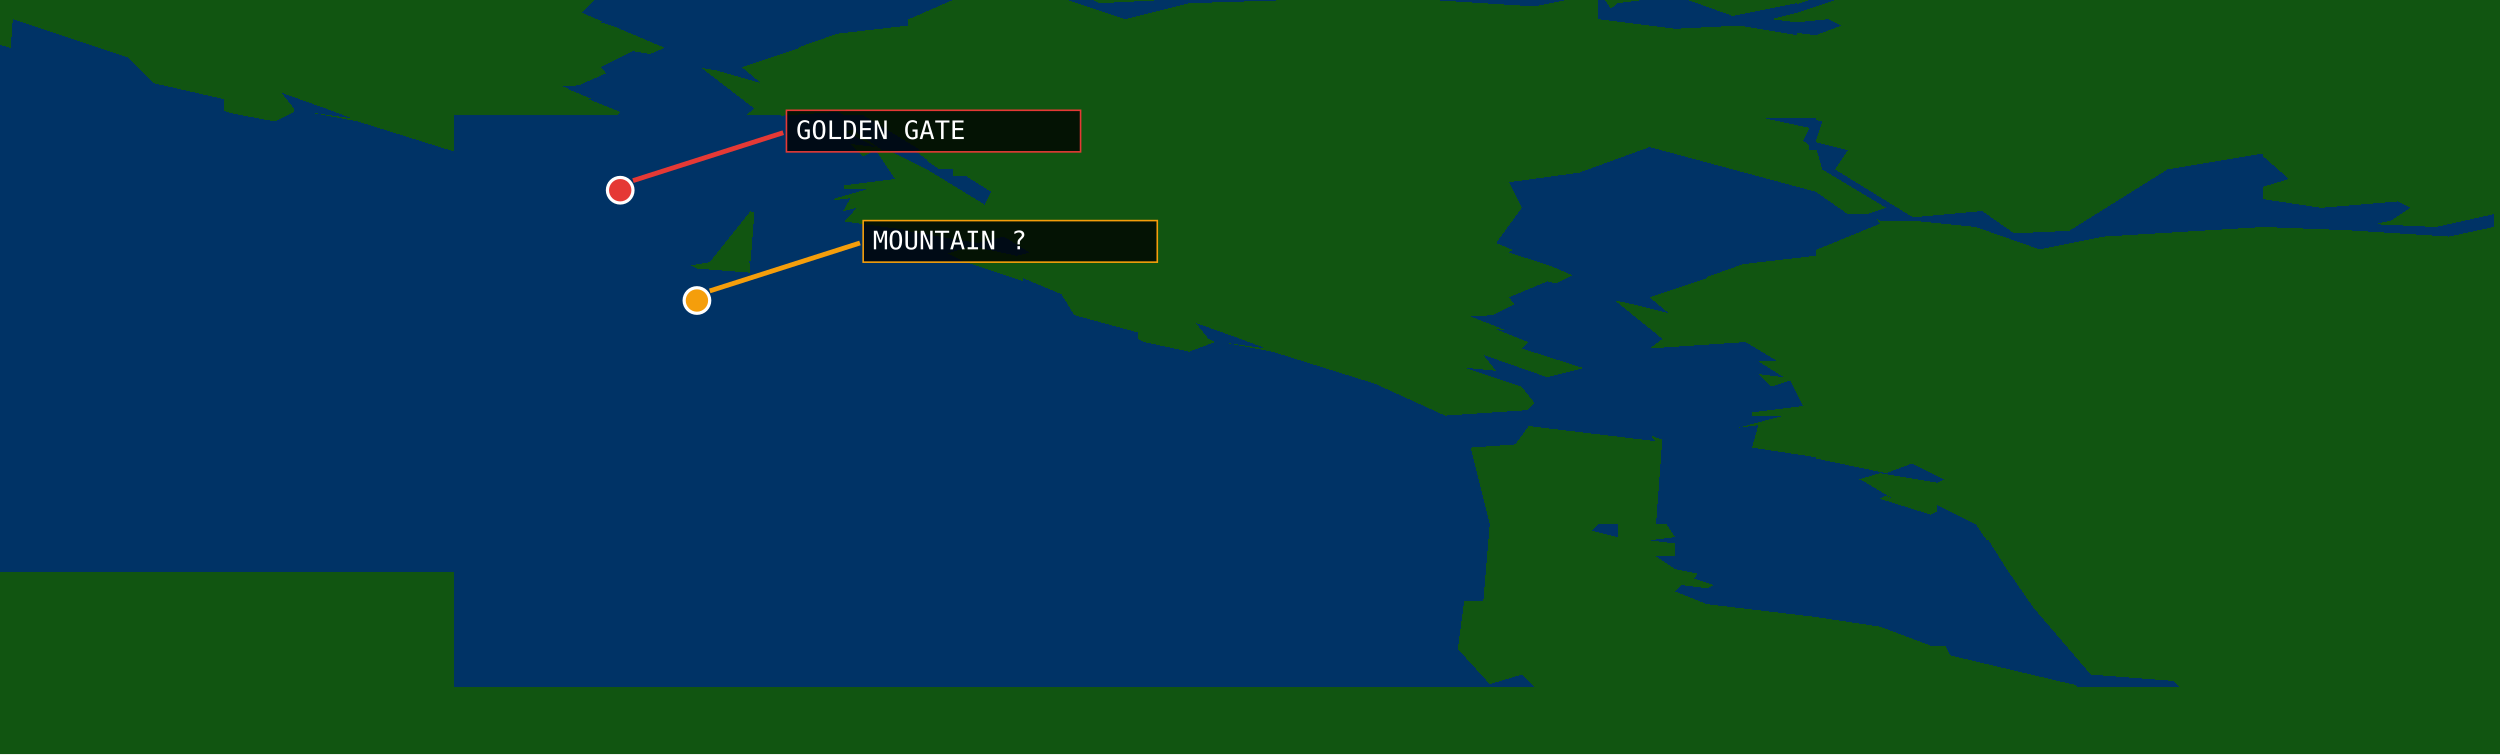
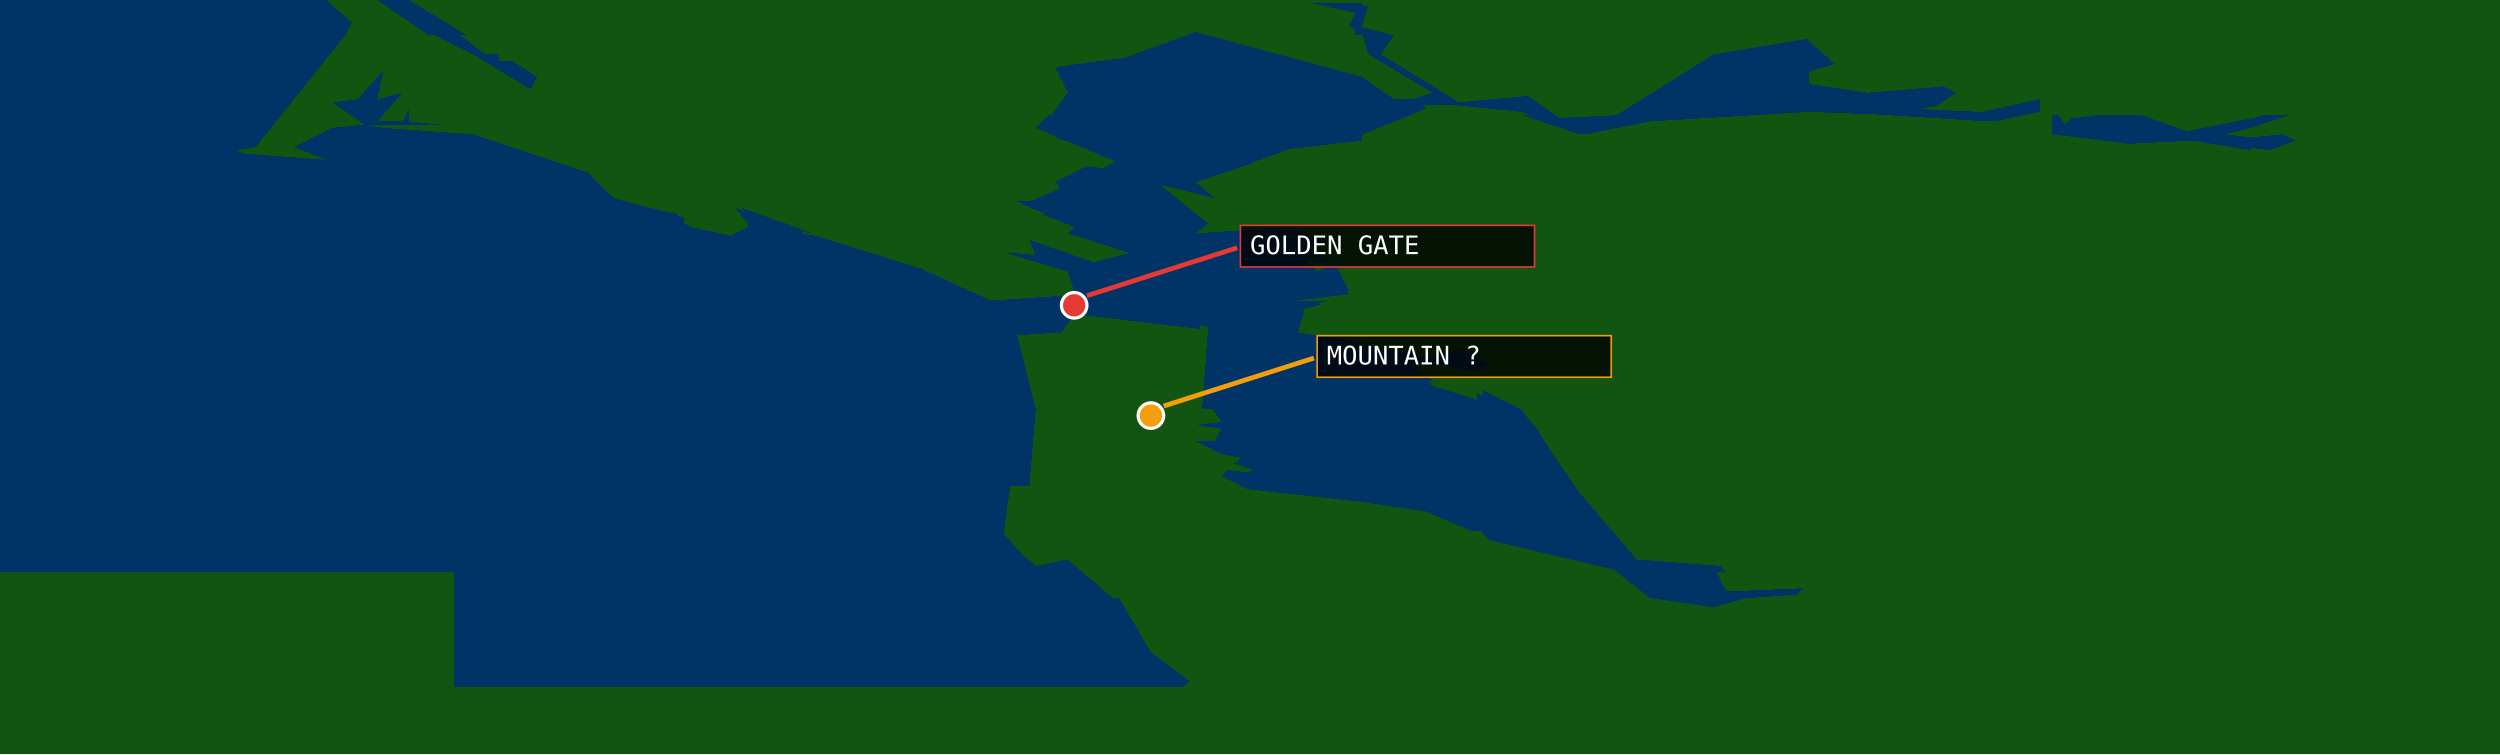
<svg xmlns="http://www.w3.org/2000/svg" width="782" height="236" viewBox="0 0 782 236" shape-rendering="crispEdges">
  <rect width="782" height="236" fill="#115511" />
  <g fill="#003366" stroke="none">
-     <polygon points="0,14 166,63 178,92 162,133 196,151 0,156" />
-     <polygon points="240,63 334,97 362,138 244,105" />
-     <polygon points="198,0 188,7 232,21 292,0" />
-     <polygon points="162,63 196,58 224,37 262,41 258,73 224,58 158,67" />
-     <polygon points="210,14 178,28 214,43 236,34" />
-     <polygon points="0,146 196,151 224,179 224,179 0,179" />
-     <polygon points="208,15 204,17 198,16 188,21 192,26 176,27 194,34 236,34 224,29" />
-     <polygon points="216,0 246,7 250,15 232,21 238,26 224,22 212,20 208,15 182,4 186,0" />
-     <polygon points="284,0 284,8 258,11 214,0" />
-     <polygon points="298,0 282,7 282,0" />
-     <polygon points="342,0 344,1 364,0 372,1 352,6 334,0" />
-     <polygon points="360,1 362,0 404,0 372,1" />
-     <polygon points="450,0 448,0 438,0" />
-     <polygon points="502,0 504,3 500,6 500,0 490,0 480,2 448,0 450,0" />
-     <polygon points="528,0 542,5 562,1 562,4 554,6 562,7 562,11 544,8 524,9 500,6 506,1 514,0" />
-     <polygon points="144,48 166,59 198,57 190,68 174,69 182,92 136,92" />
-     <polygon points="180,39 200,46 212,43 234,67 192,62 192,57 194,55 192,49 172,43 182,44" />
-     <polygon points="184,31 236,34 232,37 262,35 272,40 264,41 274,46 266,45 214,44 192,37 194,35" />
-     <polygon points="212,43 266,45 270,49 274,47 280,56 264,58 264,59 272,59 240,68 218,60" />
-     <polygon points="236,66 258,63 266,62 262,69 284,72 284,92 234,92" />
-     <polygon points="282,72 306,76 314,74 322,79 318,80 304,77 294,80 280,80" />
-     <polygon points="282,79 296,79 308,85 306,84 304,85 318,89 318,92 280,92" />
-     <polygon points="318,89 320,89 320,87 332,92 318,92" />
-     <polygon points="140,90 182,92 178,116 170,116 170,131 182,141 192,139 206,151 140,151" />
-     <polygon points="236,90 240,96 232,97 240,98 238,102 232,102 240,106 250,108 284,92" />
-     <polygon points="248,106 244,109 250,111 248,112 242,111 240,113 248,117 284,121 284,92" />
-     <polygon points="280,90 332,92 348,118 328,130 318,130 304,124 284,121" />
-     <polygon points="348,118 368,139 362,142 324,133 320,129" />
-     <polygon points="360,140 368,139 394,141 398,149 422,148 420,150 406,151 374,151" />
-     <polygon points="4,6 40,18 48,26 70,31 70,34 2,34" />
-     <polygon points="88,29 102,34 92,34" />
-     <polygon points="566,0 560,2 562,4 574,0" />
-     <polygon points="562,7 572,6 576,8 568,11 560,10" />
-     <polygon points="0,32 70,34 70,35 86,38 92,35 92,34 102,34 110,37 96,35 112,38 144,48 144,92 0,92" />
-     <polygon points="0,90 144,90 144,151 0,151" />
-     <polygon points="0,149 144,149 144,179 0,179" />
-     <polygon points="208,151 218,168 230,177 228,179 140,179 140,149" />
-     <polygon points="374,151 408,150 394,154" />
-     <polygon points="214,94 222,95 220,94" />
-     <polygon points="222,95 222,92 220,94" />
-     <polygon points="222,92 216,92 220,94" />
-     <polygon points="216,92 214,94 220,94" />
-     <polygon points="740,70 762,71 780,67 780,71 766,74 734,72" />
-     <polygon points="146,104 290,104 290,164 146,164" />
-     <polygon points="146,162 290,162 290,215 146,215" />
-     <polygon points="498,166 506,168 504,166" />
-     <polygon points="506,168 506,164 504,166" />
-     <polygon points="506,164 500,164 504,166" />
-     <polygon points="500,164 498,166 504,166" />
-     <polygon points="228,36 242,47 208,87 246,87 250,76 452,134 464,164 448,204 466,215 142,215 142,36" />
-     <polygon points="524,134 622,169 648,210 530,177" />
-     <polygon points="516,47 472,79 516,93 578,71" />
-     <polygon points="448,134 482,129 508,110 546,113 542,143 508,129 444,138" />
-     <polygon points="494,85 464,100 500,115 520,106" />
-     <polygon points="142,214 156,215 142,215" />
-     <polygon points="290,78 326,90 334,98 356,104 356,106 288,106" />
-     <polygon points="374,101 388,106 378,106" />
-     <polygon points="288,49 294,53 298,53 298,55 302,55 310,60 308,64 290,53" />
-     <polygon points="494,87 488,89 484,88 472,93 476,98 460,99 478,106 520,106 510,101" />
-     <polygon points="476,65 530,79 534,87 516,93 522,98 510,95 496,92 494,87 468,76" />
-     <polygon points="516,46 568,60 568,80 542,83 476,65 472,57 494,54" />
-     <polygon points="568,60 578,67 586,67 588,70 566,79" />
-     <polygon points="568,46 578,47 574,53 600,69 588,69 584,67 590,65 570,53" />
-     <polygon points="598,68 620,66 630,73 652,72 658,74 638,78 618,71 598,69" />
-     <polygon points="646,73 678,53 708,48 708,71 658,74" />
-     <polygon points="286,104 356,106 358,107 372,110 380,107 378,106 388,106 396,109 382,107 398,110 430,120 430,164 286,164" />
-     <polygon points="430,120 452,130 482,128 474,139 460,140 466,164 424,164" />
-     <polygon points="464,111 484,118 496,115 518,138 476,133 478,128 480,126 476,121 458,115 468,116" />
-     <polygon points="468,103 520,106 516,109 546,107 556,113 550,113 558,118 550,117 498,116 476,109 478,107" />
-     <polygon points="496,115 550,117 554,121 560,119 564,127 548,129 548,130 558,130 524,139 502,131" />
-     <polygon points="520,137 542,134 550,133 548,140 568,143 568,164 518,164" />
-     <polygon points="566,143 590,148 598,145 608,150 606,151 588,148 578,151 564,151" />
-     <polygon points="566,150 582,150 592,156 590,155 588,156 604,161 604,164 564,164" />
-     <polygon points="604,161 606,160 606,158 618,164 604,164" />
-     <polygon points="286,162 430,162 430,215 286,215" />
-     <polygon points="426,162 466,164 464,188 458,188 456,203 466,214 476,211 480,215 426,215" />
-     <polygon points="520,162 524,168 516,169 524,170 524,174 518,174 524,178 534,180 568,164" />
-     <polygon points="532,178 530,181 536,183 534,184 526,183 524,185 534,189 568,193 568,164" />
-     <polygon points="564,162 618,164 636,190 614,202 604,202 588,196 568,193" />
-     <polygon points="636,190 654,211 648,214 610,205 608,201" />
-     <polygon points="646,212 654,211 680,213 682,215 650,215" />
-     <polygon points="244,36 244,36 252,43 250,47 146,47 146,36" />
-     <polygon points="270,36 288,47 276,47 260,36" />
-     <polygon points="568,37 568,47 564,44 566,40 552,37" />
-     <polygon points="566,37 570,38 568,44" />
-     <polygon points="566,44 578,47 566,47" />
-     <polygon points="146,45 250,47 222,82 216,83 218,84 244,86 234,82 246,76 256,75 262,76 290,78 290,106 146,106" />
-     <polygon points="262,58 260,67 268,65 260,74 268,74 270,70 270,74 280,75 256,75 246,68 254,67" />
-     <polygon points="276,46 286,47 290,50 290,53" />
-     <polygon points="708,49 716,56 706,59" />
-     <polygon points="706,62 726,65 750,63 754,65 748,69 734,72 708,71" />
+     <polygon points="142,50 308,99 320,128 304,169 338,187 142,192" />
+     <polygon points="382,99 476,133 504,174 386,141" />
+     <polygon points="340,36 330,43 374,57 434,36" />
+     <polygon points="304,99 338,94 366,73 404,77 400,109 366,94 300,103" />
+     <polygon points="352,50 320,64 356,79 378,70" />
+     <polygon points="142,182 338,187 366,215 366,215 142,215" />
+     <polygon points="350,51 346,53 340,52 330,57 334,62 318,63 336,70 378,70 366,65" />
+     <polygon points="358,36 388,43 392,51 374,57 380,62 366,58 354,56 350,51 324,40 328,36" />
+     <polygon points="426,36 426,44 400,47 356,36" />
+     <polygon points="440,36 424,43 424,36" />
+     <polygon points="484,36 486,37 506,36 514,37 494,42 476,36" />
+     <polygon points="502,37 504,36 546,36 514,37" />
+     <polygon points="592,36 590,36 580,36" />
+     <polygon points="644,36 646,39 642,42 642,36 632,36 622,38 590,36 592,36" />
+     <polygon points="670,36 684,41 704,37 704,40 696,42 704,43 704,47 686,44 666,45 642,42 648,37 656,36" />
+     <polygon points="286,84 308,95 340,93 332,104 316,105 324,128 278,128" />
+     <polygon points="322,75 342,82 354,79 376,103 334,98 334,93 336,91 334,85 314,79 324,80" />
+     <polygon points="326,67 378,70 374,73 404,71 414,76 406,77 416,82 408,81 356,80 334,73 336,71" />
+     <polygon points="354,79 408,81 412,85 416,83 422,92 406,94 406,95 414,95 382,104 360,96" />
+     <polygon points="378,102 400,99 408,98 404,105 426,108 426,128 376,128" />
+     <polygon points="424,108 448,112 456,110 464,115 460,116 446,113 436,116 422,116" />
+     <polygon points="424,115 438,115 450,121 448,120 446,121 460,125 460,128 422,128" />
+     <polygon points="460,125 462,125 462,123 474,128 460,128" />
+     <polygon points="282,126 324,128 320,152 312,152 312,167 324,177 334,175 348,187 282,187" />
+     <polygon points="378,126 382,132 374,133 382,134 380,138 374,138 382,142 392,144 426,128" />
+     <polygon points="390,142 386,145 392,147 390,148 384,147 382,149 390,153 426,157 426,128" />
+     <polygon points="422,126 474,128 490,154 470,166 460,166 446,160 426,157" />
+     <polygon points="490,154 510,175 504,178 466,169 462,165" />
+     <polygon points="502,176 510,175 536,177 540,185 564,184 562,186 548,187 516,187" />
+     <polygon points="146,42 182,54 190,62 212,67 212,70 144,70" />
+     <polygon points="230,65 244,70 234,70" />
+     <polygon points="708,36 702,38 704,40 716,36" />
+     <polygon points="704,43 714,42 718,44 710,47 702,46" />
+     <polygon points="142,68 212,70 212,71 228,74 234,71 234,70 244,70 252,73 238,71 254,74 286,84 286,128 142,128" />
+     <polygon points="142,126 286,126 286,187 142,187" />
+     <polygon points="142,185 286,185 286,215 142,215" />
+     <polygon points="350,187 360,204 372,213 370,215 282,215 282,185" />
+     <polygon points="516,187 550,186 536,190" />
+     <polygon points="356,130 364,131 362,130" />
+     <polygon points="364,131 364,128 362,130" />
+     <polygon points="364,128 358,128 362,130" />
+     <polygon points="358,128 356,130 362,130" />
+     <polygon points="598,34 620,35 638,31 638,35 624,38 592,36" />
+     <polygon points="4,68 148,68 148,128 4,128" />
+     <polygon points="4,126 148,126 148,179 4,179" />
+     <polygon points="356,130 364,132 362,130" />
+     <polygon points="364,132 364,128 362,130" />
+     <polygon points="364,128 358,128 362,130" />
+     <polygon points="358,128 356,130 362,130" />
+     <polygon points="86,0 100,11 66,51 104,51 108,40 310,98 322,128 306,168 324,179 0,179 0,0" />
+     <polygon points="382,98 480,133 506,174 388,141" />
+     <polygon points="374,11 330,43 374,57 436,35" />
+     <polygon points="306,98 340,93 366,74 404,77 400,107 366,93 302,102" />
+     <polygon points="352,49 322,64 358,79 378,70" />
+     <polygon points="0,178 14,179 0,179" />
+     <polygon points="148,42 184,54 192,62 214,68 214,70 146,70" />
+     <polygon points="232,65 246,70 236,70" />
+     <polygon points="146,13 152,17 156,17 156,19 160,19 168,24 166,28 148,17" />
+     <polygon points="352,51 346,53 342,52 330,57 334,62 318,63 336,70 378,70 368,65" />
+     <polygon points="334,29 388,43 392,51 374,57 380,62 368,59 354,56 352,51 326,40" />
+     <polygon points="374,10 426,24 426,44 400,47 334,29 330,21 352,18" />
+     <polygon points="426,24 436,31 444,31 446,34 424,43" />
+     <polygon points="426,10 436,11 432,17 458,33 446,33 442,31 448,29 428,17" />
+     <polygon points="456,32 478,30 488,37 510,36 516,38 496,42 476,35 456,33" />
+     <polygon points="504,37 536,17 566,12 566,35 516,38" />
+     <polygon points="144,68 214,70 216,71 230,74 238,71 236,70 246,70 254,73 240,71 256,74 288,84 288,128 144,128" />
+     <polygon points="288,84 310,94 340,92 332,103 318,104 324,128 282,128" />
+     <polygon points="322,75 342,82 354,79 376,102 334,97 336,92 338,90 334,85 316,79 326,80" />
+     <polygon points="326,67 378,70 374,73 404,71 414,77 408,77 416,82 408,81 356,80 334,73 336,71" />
+     <polygon points="354,79 408,81 412,85 418,83 422,91 406,93 406,94 416,94 382,103 360,95" />
+     <polygon points="378,101 400,98 408,97 406,104 426,107 426,128 376,128" />
+     <polygon points="424,107 448,112 456,109 466,114 464,115 446,112 436,115 422,115" />
+     <polygon points="424,114 440,114 450,120 448,119 446,120 462,125 462,128 422,128" />
+     <polygon points="462,125 464,124 464,122 476,128 462,128" />
+     <polygon points="144,126 288,126 288,179 144,179" />
+     <polygon points="284,126 324,128 322,152 316,152 314,167 324,178 334,175 338,179 284,179" />
+     <polygon points="378,126 382,132 374,133 382,134 382,138 376,138 382,142 392,144 426,128" />
+     <polygon points="390,142 388,145 394,147 392,148 384,147 382,149 392,153 426,157 426,128" />
+     <polygon points="422,126 476,128 494,154 472,166 462,166 446,160 426,157" />
+     <polygon points="494,154 512,175 506,178 468,169 466,165" />
+     <polygon points="504,176 512,175 538,177 540,179 508,179" />
+     <polygon points="102,0 102,0 110,7 108,11 4,11 4,0" />
+     <polygon points="128,0 146,11 134,11 118,0" />
+     <polygon points="426,1 426,11 422,8 424,4 410,1" />
+     <polygon points="424,1 428,2 426,8" />
+     <polygon points="424,8 436,11 424,11" />
+     <polygon points="4,9 108,11 80,46 74,47 76,48 102,50 92,46 104,40 114,39 120,40 148,42 148,70 4,70" />
+     <polygon points="120,22 118,31 126,29 118,38 126,38 128,34 128,38 138,39 114,39 104,32 112,31" />
+     <polygon points="134,10 144,11 148,14 148,17" />
+     <polygon points="566,13 574,20 564,23" />
+     <polygon points="564,26 584,29 608,27 612,29 606,33 592,36 566,35" />
  </g>
  <g shape-rendering="geometricPrecision" font-family="monospace">
-     <circle cx="194" cy="59.5" r="4" fill="#e53935" stroke="#fff" stroke-width="1" />
-     <path d="M 198 56.5 L 245 41.5" stroke="#e53935" stroke-width="1.5" />
-     <rect x="246" y="34.5" width="92" height="13" fill="#000" fill-opacity=".78" stroke="#e53935" stroke-width=".5" />
-     <text x="249" y="43.5" fill="#fff" font-size="8">GOLDEN GATE</text>
-     <circle cx="218" cy="94" r="4" fill="#f59e0b" stroke="#fff" stroke-width="1" />
-     <path d="M 222 91 L 269 76" stroke="#f59e0b" stroke-width="1.5" />
-     <rect x="270" y="69" width="92" height="13" fill="#000" fill-opacity=".78" stroke="#f59e0b" stroke-width=".5" />
-     <text x="273" y="78" fill="#fff" font-size="8">MOUNTAIN ?</text>
+     <circle cx="336" cy="95.5" r="4" fill="#e53935" stroke="#fff" stroke-width="1" />
+     <path d="M 340 92.5 L 387 77.5" stroke="#e53935" stroke-width="1.5" />
+     <rect x="388" y="70.5" width="92" height="13" fill="#000" fill-opacity=".78" stroke="#e53935" stroke-width=".5" />
+     <text x="391" y="79.5" fill="#fff" font-size="8">GOLDEN GATE</text>
+     <circle cx="360" cy="130" r="4" fill="#f59e0b" stroke="#fff" stroke-width="1" />
+     <path d="M 364 127 L 411 112" stroke="#f59e0b" stroke-width="1.5" />
+     <rect x="412" y="105" width="92" height="13" fill="#000" fill-opacity=".78" stroke="#f59e0b" stroke-width=".5" />
+     <text x="415" y="114" fill="#fff" font-size="8">MOUNTAIN ?</text>
  </g>
</svg>
